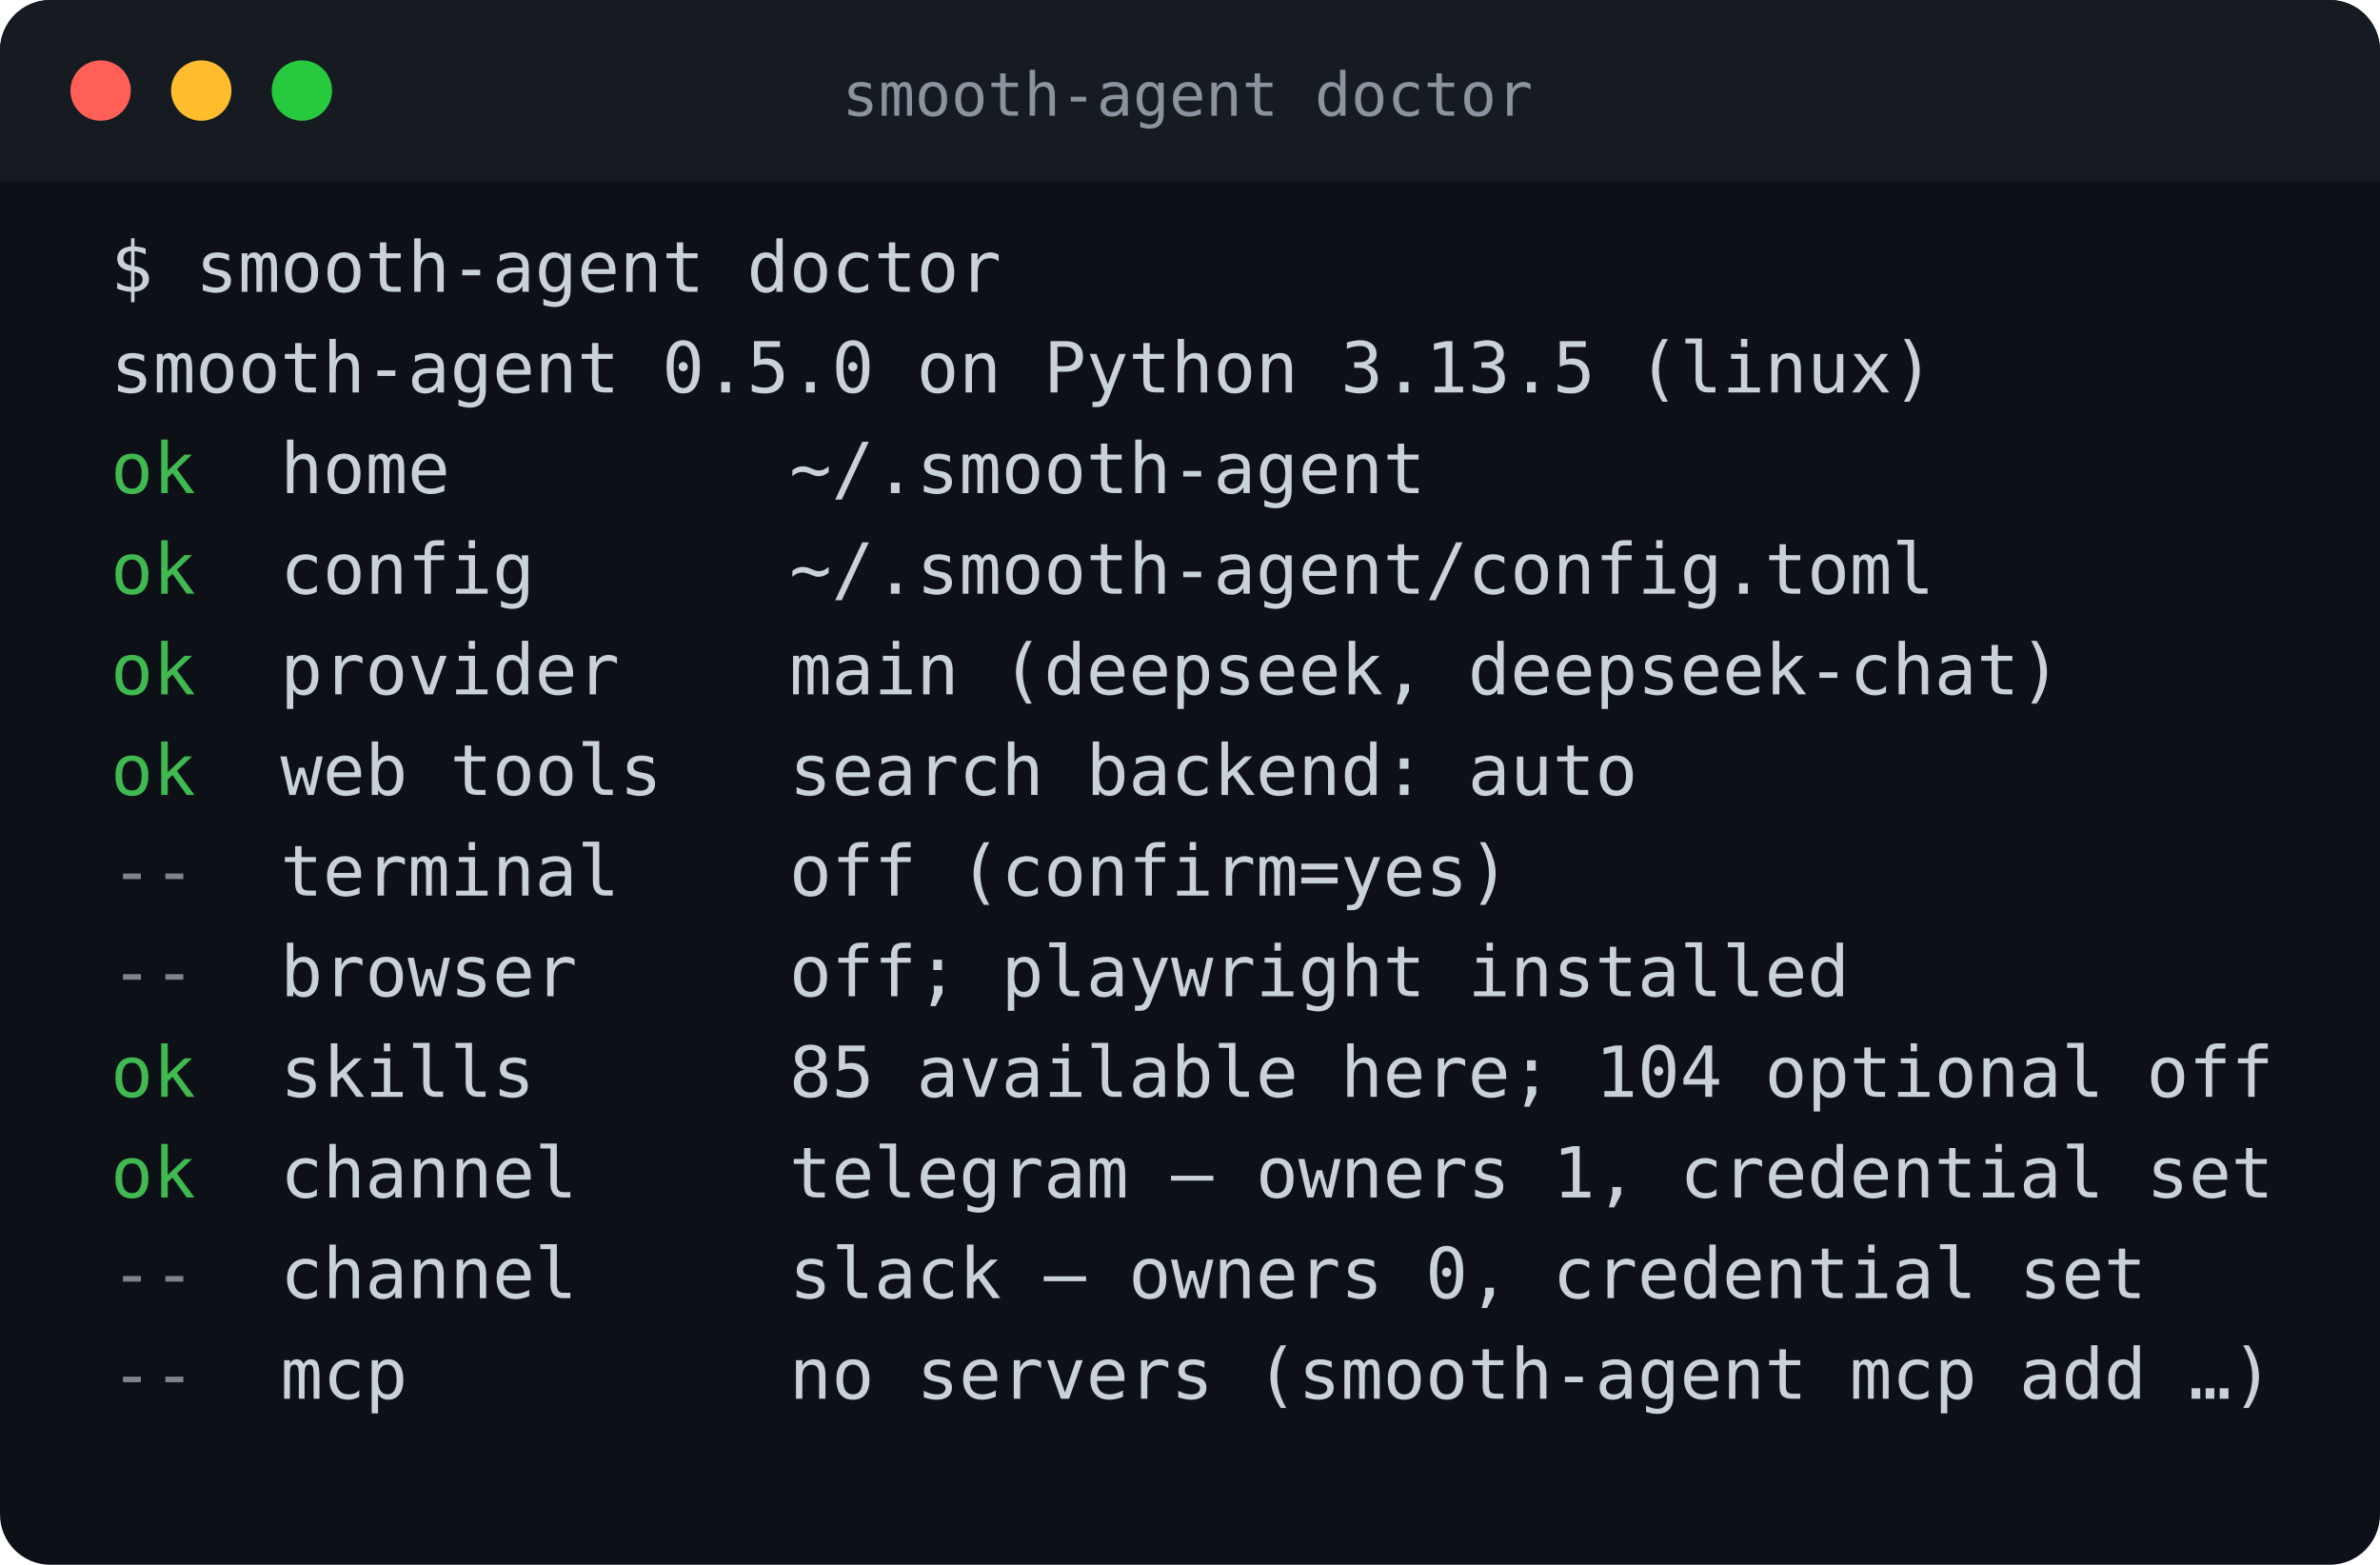
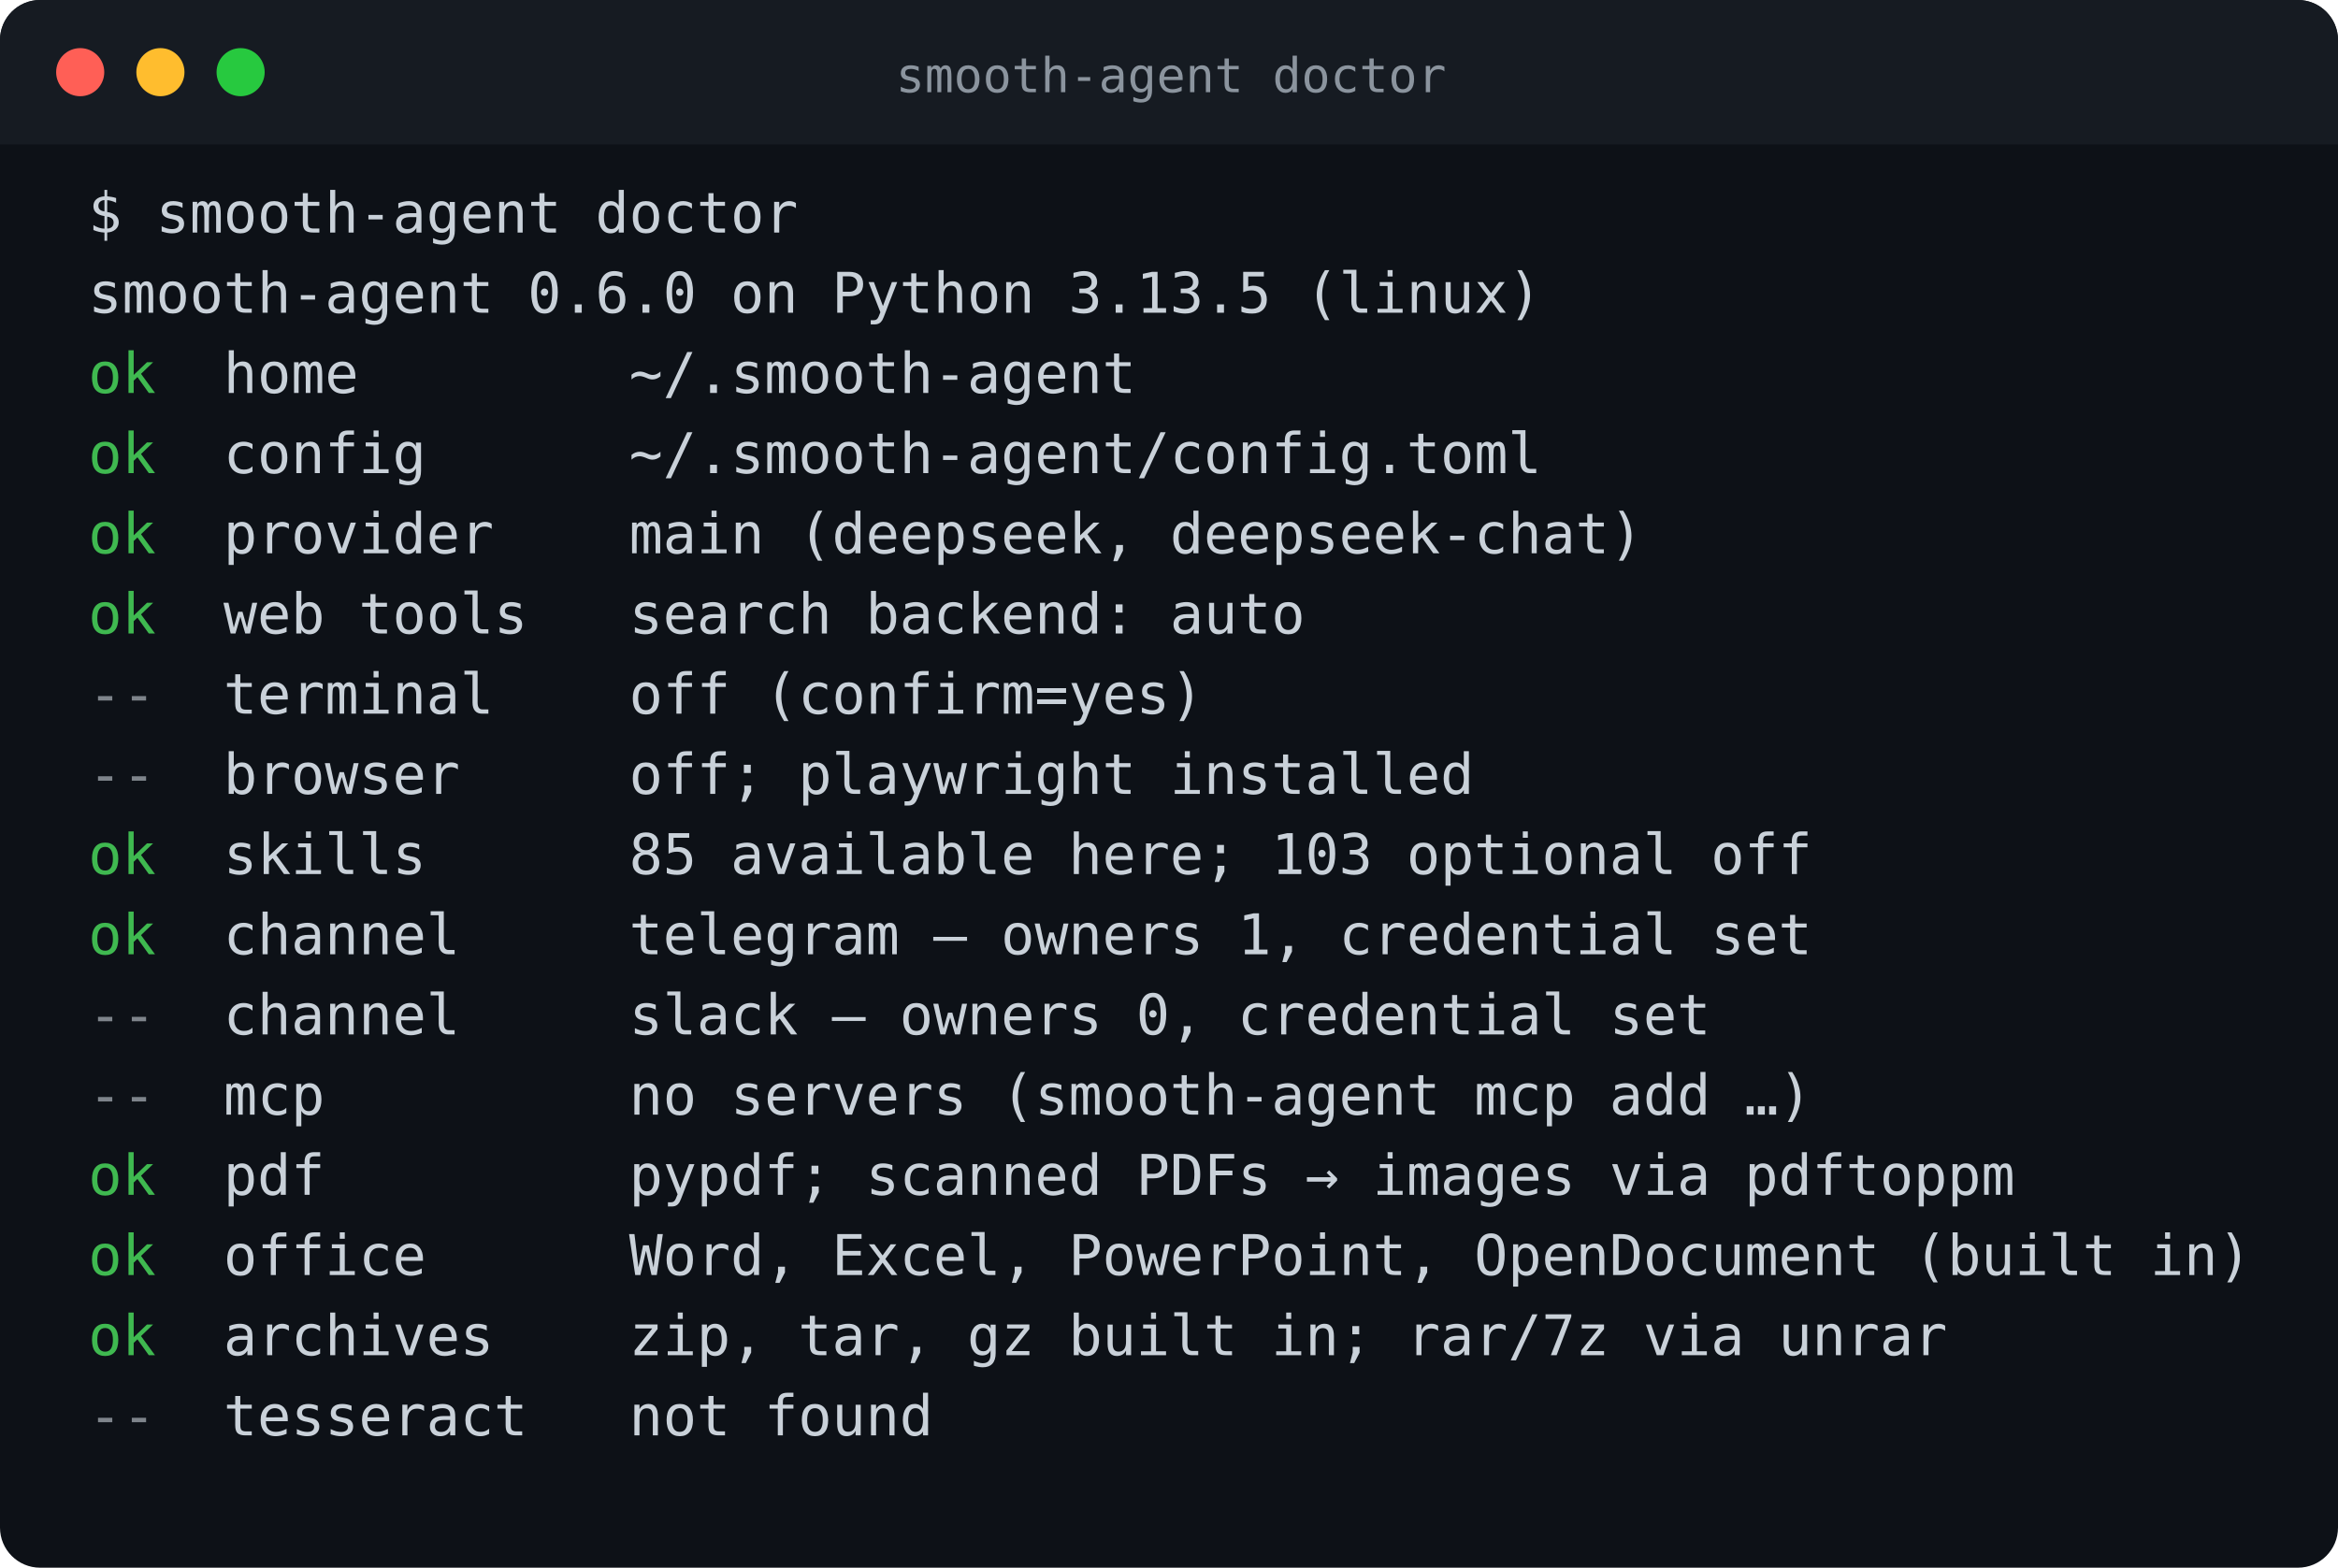
- <svg xmlns="http://www.w3.org/2000/svg" width="473" height="311" viewBox="0 0 473 311" role="img" aria-label="smooth-agent doctor">
-   <rect width="473" height="311" rx="10" fill="#0d1117" />
-   <path d="M0 10a10 10 0 0 1 10-10h453a10 10 0 0 1 10 10v26H0z" fill="#161b22" />
+ <svg xmlns="http://www.w3.org/2000/svg" width="583" height="391" viewBox="0 0 583 391" role="img" aria-label="smooth-agent doctor">
+   <rect width="583" height="391" rx="10" fill="#0d1117" />
+   <path d="M0 10a10 10 0 0 1 10-10h563a10 10 0 0 1 10 10v26H0z" fill="#161b22" />
  <circle cx="20" cy="18" r="6" fill="#ff5f56" />
  <circle cx="40" cy="18" r="6" fill="#ffbd2e" />
  <circle cx="60" cy="18" r="6" fill="#27c93f" />
-   <text x="236" y="23" fill="#8b949e" font-family="ui-monospace, SFMono-Regular, Menlo, Consolas, 'DejaVu Sans Mono', 'Liberation Mono', monospace" font-size="12" text-anchor="middle">smooth-agent doctor</text>
+   <text x="292" y="23" fill="#8b949e" font-family="ui-monospace, SFMono-Regular, Menlo, Consolas, 'DejaVu Sans Mono', 'Liberation Mono', monospace" font-size="12" text-anchor="middle">smooth-agent doctor</text>
  <text x="22.00" y="58.00" fill="#c9d1d9" font-family="ui-monospace, SFMono-Regular, Menlo, Consolas, 'DejaVu Sans Mono', 'Liberation Mono', monospace" font-size="14" xml:space="preserve">$ smooth-agent doctor</text>
-   <text x="22.00" y="78.00" fill="#c9d1d9" font-family="ui-monospace, SFMono-Regular, Menlo, Consolas, 'DejaVu Sans Mono', 'Liberation Mono', monospace" font-size="14" xml:space="preserve">smooth-agent 0.5.0 on Python 3.13.5 (linux)</text>
+   <text x="22.00" y="78.00" fill="#c9d1d9" font-family="ui-monospace, SFMono-Regular, Menlo, Consolas, 'DejaVu Sans Mono', 'Liberation Mono', monospace" font-size="14" xml:space="preserve">smooth-agent 0.6.0 on Python 3.13.5 (linux)</text>
  <text x="22.00" y="98.00" fill="#3fb950" font-family="ui-monospace, SFMono-Regular, Menlo, Consolas, 'DejaVu Sans Mono', 'Liberation Mono', monospace" font-size="14" xml:space="preserve">ok </text>
  <text x="47.29" y="98.00" fill="#c9d1d9" font-family="ui-monospace, SFMono-Regular, Menlo, Consolas, 'DejaVu Sans Mono', 'Liberation Mono', monospace" font-size="14" xml:space="preserve"> home        ~/.smooth-agent</text>
  <text x="22.00" y="118.00" fill="#3fb950" font-family="ui-monospace, SFMono-Regular, Menlo, Consolas, 'DejaVu Sans Mono', 'Liberation Mono', monospace" font-size="14" xml:space="preserve">ok </text>
  <text x="47.29" y="118.00" fill="#c9d1d9" font-family="ui-monospace, SFMono-Regular, Menlo, Consolas, 'DejaVu Sans Mono', 'Liberation Mono', monospace" font-size="14" xml:space="preserve"> config      ~/.smooth-agent/config.toml</text>
  <text x="22.00" y="138.00" fill="#3fb950" font-family="ui-monospace, SFMono-Regular, Menlo, Consolas, 'DejaVu Sans Mono', 'Liberation Mono', monospace" font-size="14" xml:space="preserve">ok </text>
  <text x="47.29" y="138.00" fill="#c9d1d9" font-family="ui-monospace, SFMono-Regular, Menlo, Consolas, 'DejaVu Sans Mono', 'Liberation Mono', monospace" font-size="14" xml:space="preserve"> provider    main (deepseek, deepseek-chat)</text>
  <text x="22.00" y="158.00" fill="#3fb950" font-family="ui-monospace, SFMono-Regular, Menlo, Consolas, 'DejaVu Sans Mono', 'Liberation Mono', monospace" font-size="14" xml:space="preserve">ok </text>
  <text x="47.29" y="158.00" fill="#c9d1d9" font-family="ui-monospace, SFMono-Regular, Menlo, Consolas, 'DejaVu Sans Mono', 'Liberation Mono', monospace" font-size="14" xml:space="preserve"> web tools   search backend: auto</text>
  <text x="22.00" y="178.00" fill="#c9d1d9" opacity="0.6" font-family="ui-monospace, SFMono-Regular, Menlo, Consolas, 'DejaVu Sans Mono', 'Liberation Mono', monospace" font-size="14" xml:space="preserve">-- </text>
  <text x="47.29" y="178.00" fill="#c9d1d9" font-family="ui-monospace, SFMono-Regular, Menlo, Consolas, 'DejaVu Sans Mono', 'Liberation Mono', monospace" font-size="14" xml:space="preserve"> terminal    off (confirm=yes)</text>
  <text x="22.00" y="198.00" fill="#c9d1d9" opacity="0.6" font-family="ui-monospace, SFMono-Regular, Menlo, Consolas, 'DejaVu Sans Mono', 'Liberation Mono', monospace" font-size="14" xml:space="preserve">-- </text>
  <text x="47.29" y="198.00" fill="#c9d1d9" font-family="ui-monospace, SFMono-Regular, Menlo, Consolas, 'DejaVu Sans Mono', 'Liberation Mono', monospace" font-size="14" xml:space="preserve"> browser     off; playwright installed</text>
  <text x="22.00" y="218.00" fill="#3fb950" font-family="ui-monospace, SFMono-Regular, Menlo, Consolas, 'DejaVu Sans Mono', 'Liberation Mono', monospace" font-size="14" xml:space="preserve">ok </text>
-   <text x="47.29" y="218.00" fill="#c9d1d9" font-family="ui-monospace, SFMono-Regular, Menlo, Consolas, 'DejaVu Sans Mono', 'Liberation Mono', monospace" font-size="14" xml:space="preserve"> skills      85 available here; 104 optional off</text>
+   <text x="47.29" y="218.00" fill="#c9d1d9" font-family="ui-monospace, SFMono-Regular, Menlo, Consolas, 'DejaVu Sans Mono', 'Liberation Mono', monospace" font-size="14" xml:space="preserve"> skills      85 available here; 103 optional off</text>
  <text x="22.00" y="238.00" fill="#3fb950" font-family="ui-monospace, SFMono-Regular, Menlo, Consolas, 'DejaVu Sans Mono', 'Liberation Mono', monospace" font-size="14" xml:space="preserve">ok </text>
  <text x="47.29" y="238.00" fill="#c9d1d9" font-family="ui-monospace, SFMono-Regular, Menlo, Consolas, 'DejaVu Sans Mono', 'Liberation Mono', monospace" font-size="14" xml:space="preserve"> channel     telegram — owners 1, credential set</text>
  <text x="22.00" y="258.00" fill="#c9d1d9" opacity="0.6" font-family="ui-monospace, SFMono-Regular, Menlo, Consolas, 'DejaVu Sans Mono', 'Liberation Mono', monospace" font-size="14" xml:space="preserve">-- </text>
  <text x="47.29" y="258.00" fill="#c9d1d9" font-family="ui-monospace, SFMono-Regular, Menlo, Consolas, 'DejaVu Sans Mono', 'Liberation Mono', monospace" font-size="14" xml:space="preserve"> channel     slack — owners 0, credential set</text>
  <text x="22.00" y="278.00" fill="#c9d1d9" opacity="0.6" font-family="ui-monospace, SFMono-Regular, Menlo, Consolas, 'DejaVu Sans Mono', 'Liberation Mono', monospace" font-size="14" xml:space="preserve">-- </text>
  <text x="47.29" y="278.00" fill="#c9d1d9" font-family="ui-monospace, SFMono-Regular, Menlo, Consolas, 'DejaVu Sans Mono', 'Liberation Mono', monospace" font-size="14" xml:space="preserve"> mcp         no servers (smooth-agent mcp add …)</text>
+   <text x="22.00" y="298.00" fill="#3fb950" font-family="ui-monospace, SFMono-Regular, Menlo, Consolas, 'DejaVu Sans Mono', 'Liberation Mono', monospace" font-size="14" xml:space="preserve">ok </text>
+   <text x="47.29" y="298.00" fill="#c9d1d9" font-family="ui-monospace, SFMono-Regular, Menlo, Consolas, 'DejaVu Sans Mono', 'Liberation Mono', monospace" font-size="14" xml:space="preserve"> pdf         pypdf; scanned PDFs → images via pdftoppm</text>
+   <text x="22.00" y="318.00" fill="#3fb950" font-family="ui-monospace, SFMono-Regular, Menlo, Consolas, 'DejaVu Sans Mono', 'Liberation Mono', monospace" font-size="14" xml:space="preserve">ok </text>
+   <text x="47.29" y="318.00" fill="#c9d1d9" font-family="ui-monospace, SFMono-Regular, Menlo, Consolas, 'DejaVu Sans Mono', 'Liberation Mono', monospace" font-size="14" xml:space="preserve"> office      Word, Excel, PowerPoint, OpenDocument (built in)</text>
+   <text x="22.00" y="338.00" fill="#3fb950" font-family="ui-monospace, SFMono-Regular, Menlo, Consolas, 'DejaVu Sans Mono', 'Liberation Mono', monospace" font-size="14" xml:space="preserve">ok </text>
+   <text x="47.29" y="338.00" fill="#c9d1d9" font-family="ui-monospace, SFMono-Regular, Menlo, Consolas, 'DejaVu Sans Mono', 'Liberation Mono', monospace" font-size="14" xml:space="preserve"> archives    zip, tar, gz built in; rar/7z via unrar</text>
+   <text x="22.00" y="358.00" fill="#c9d1d9" opacity="0.6" font-family="ui-monospace, SFMono-Regular, Menlo, Consolas, 'DejaVu Sans Mono', 'Liberation Mono', monospace" font-size="14" xml:space="preserve">-- </text>
+   <text x="47.29" y="358.00" fill="#c9d1d9" font-family="ui-monospace, SFMono-Regular, Menlo, Consolas, 'DejaVu Sans Mono', 'Liberation Mono', monospace" font-size="14" xml:space="preserve"> tesseract   not found</text>
</svg>
